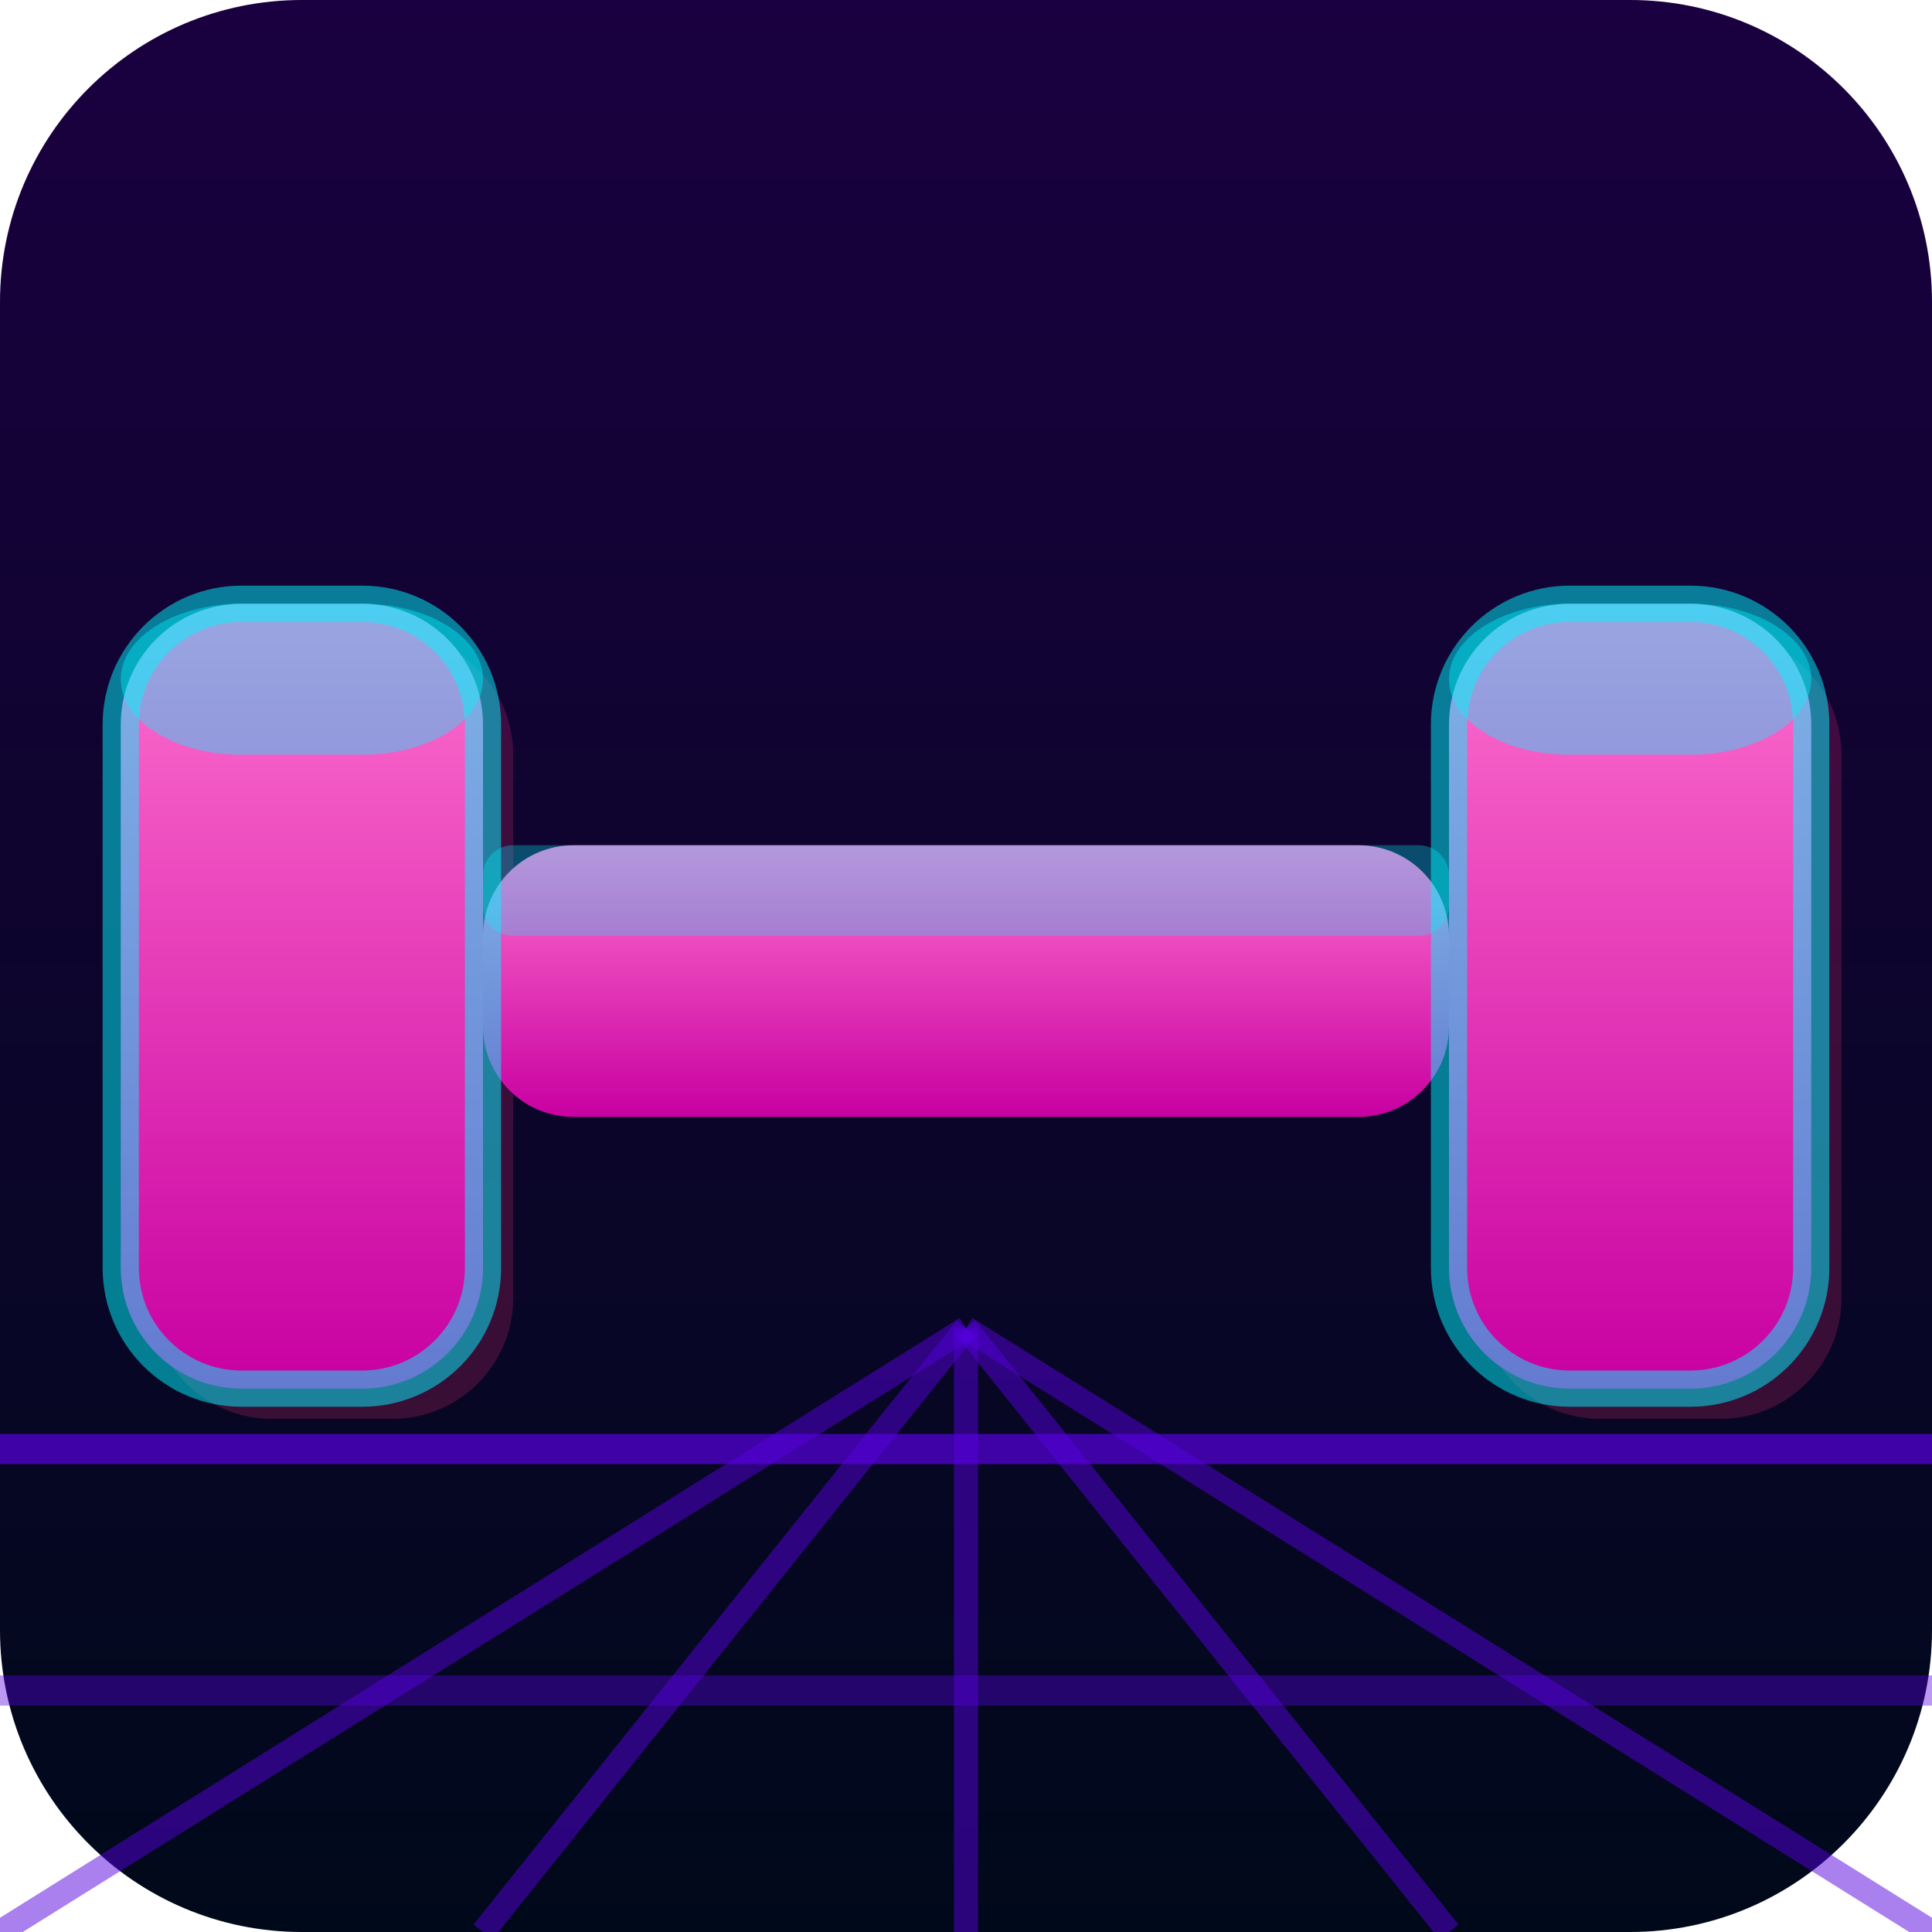
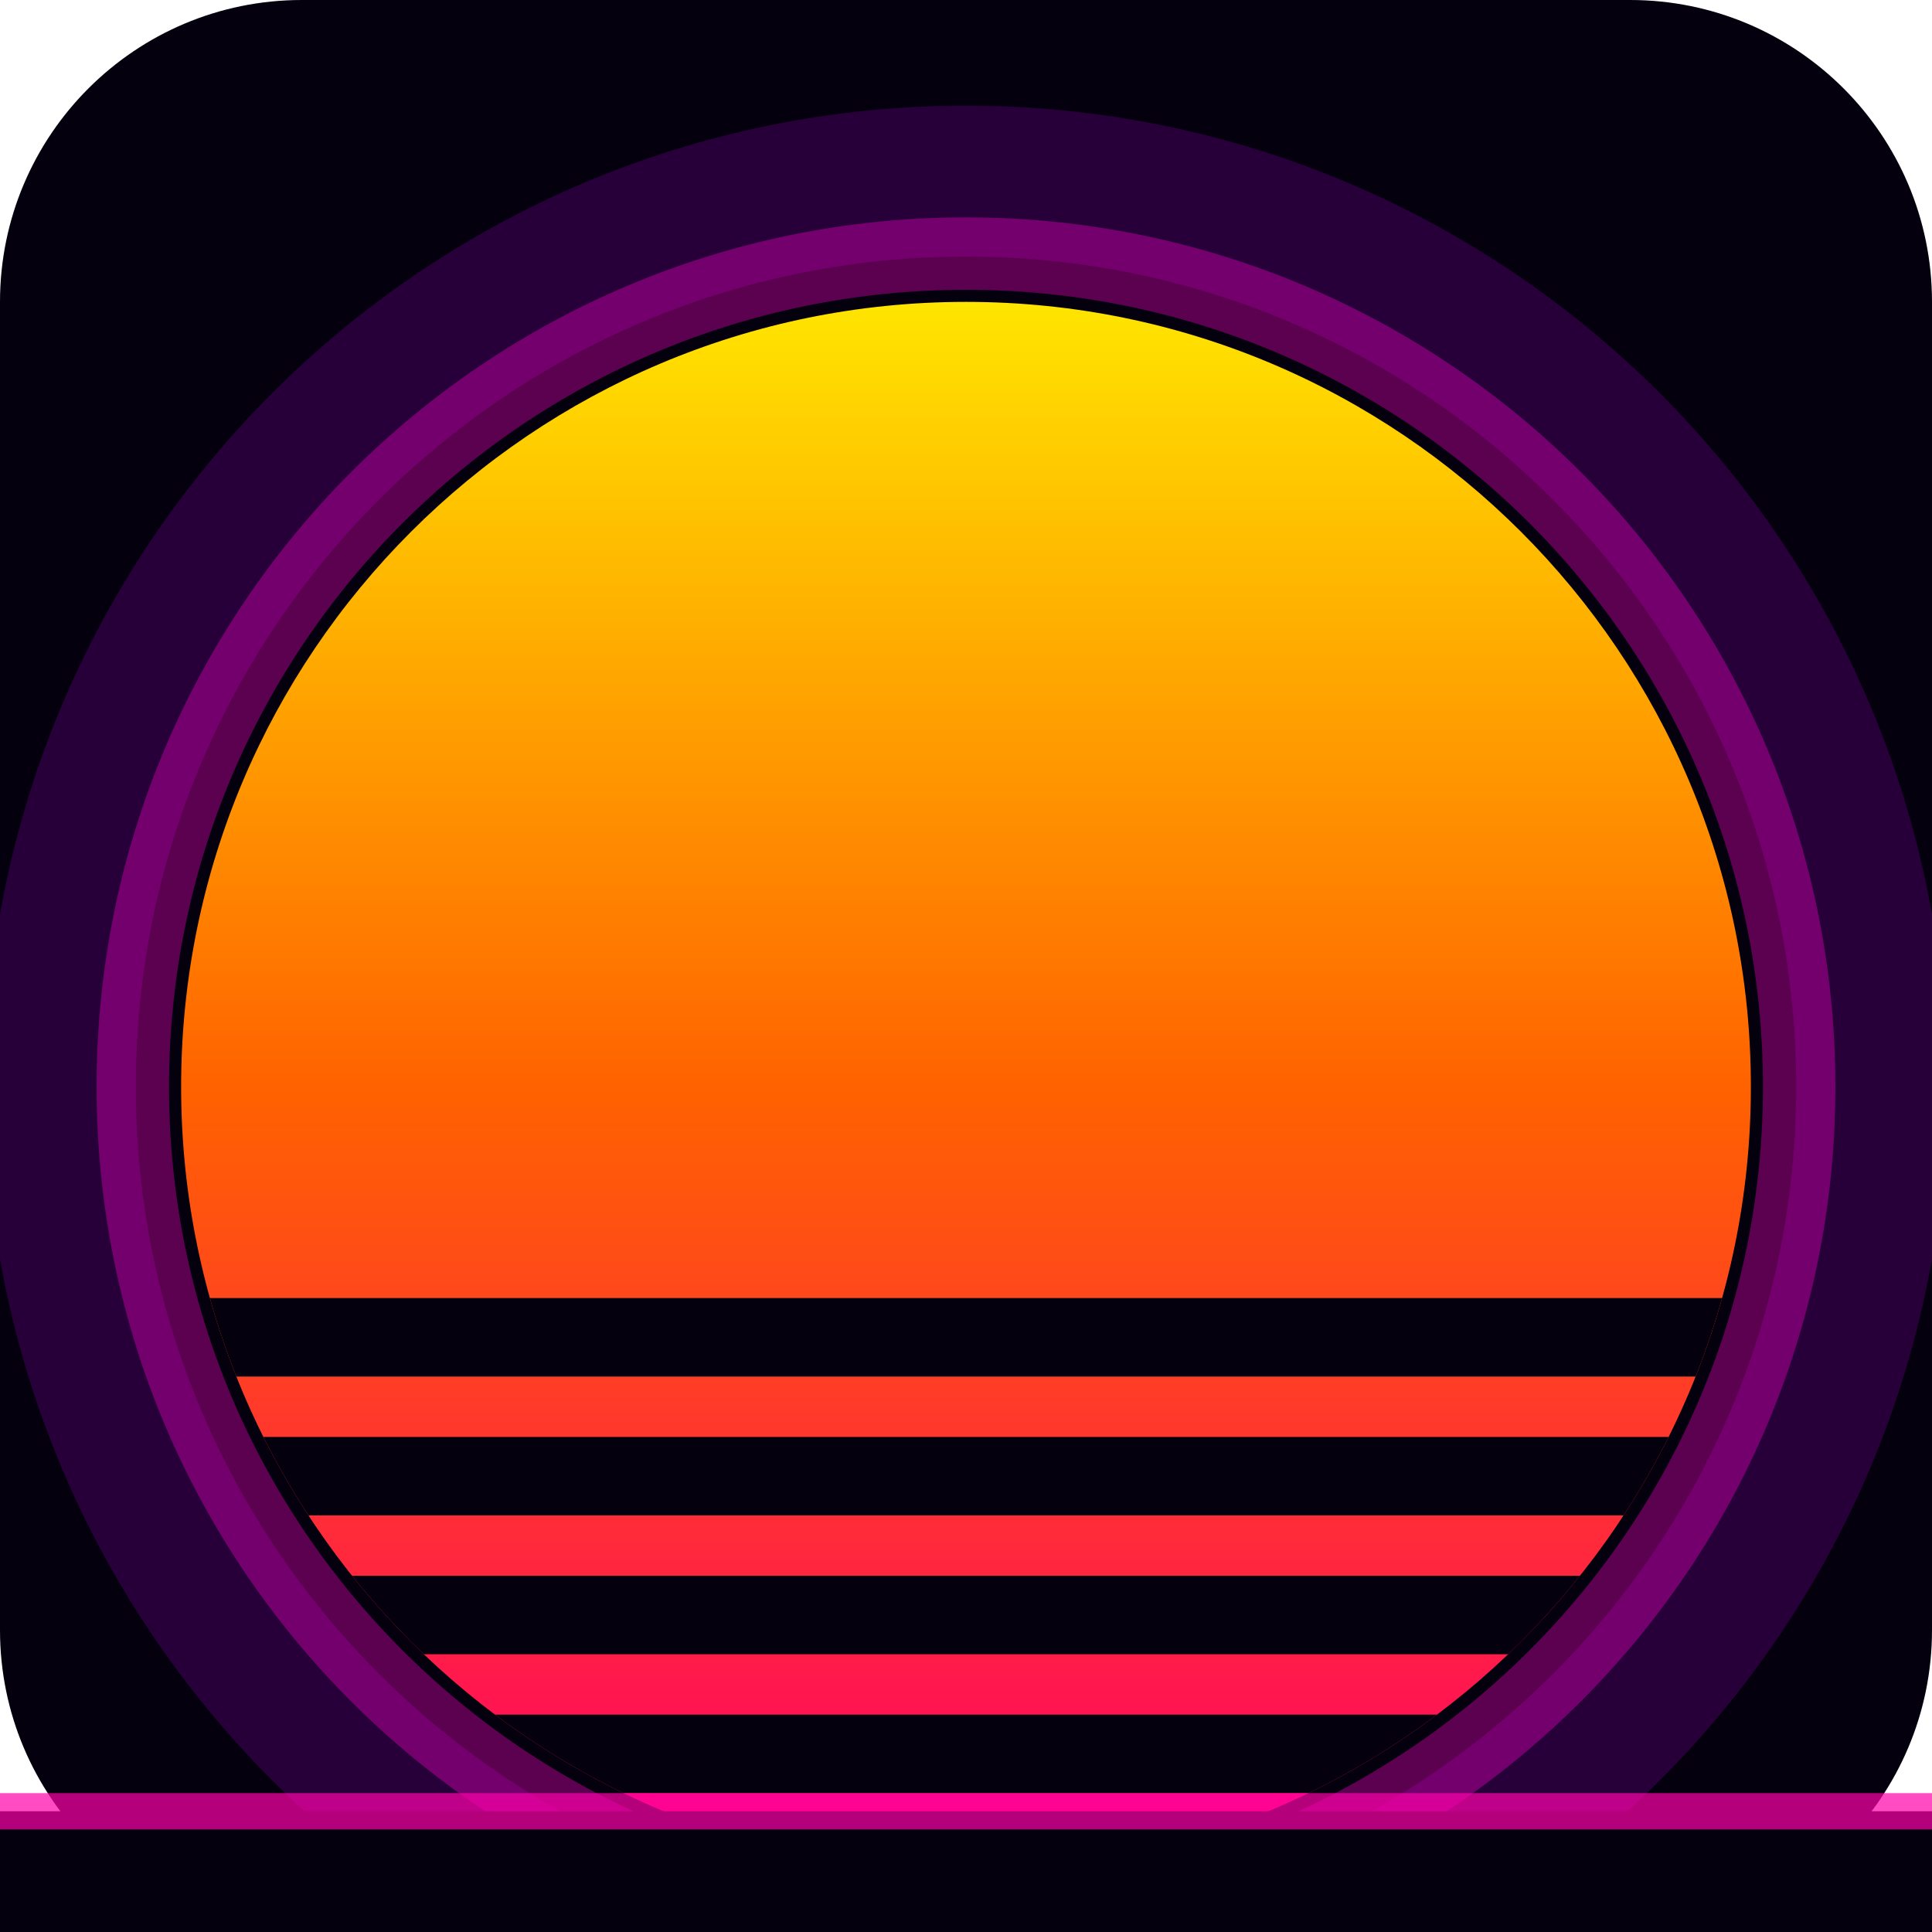
<svg xmlns="http://www.w3.org/2000/svg" viewBox="0 0 32 32">
  <defs>
-     <linearGradient id="bg" x1="0" y1="0" x2="0" y2="1">
-       <stop offset="0%" stop-color="#1a0040" />
-       <stop offset="100%" stop-color="#00091a" />
+     <linearGradient id="sun" x1="0" y1="0" x2="0" y2="1">
+       <stop offset="0%" stop-color="#ffe600" />
+       <stop offset="50%" stop-color="#ff6200" />
+       <stop offset="100%" stop-color="#ff0066" />
    </linearGradient>
-     <linearGradient id="db" x1="0" y1="0" x2="0" y2="1">
-       <stop offset="0%" stop-color="#ff71ce" />
-       <stop offset="100%" stop-color="#c800a1" />
-     </linearGradient>
+     <clipPath id="sc">
+       <circle cx="16" cy="18" r="13" />
+     </clipPath>
  </defs>
-   <rect width="32" height="32" rx="5" fill="url(#bg)" />
-   <line x1="0" y1="24" x2="32" y2="24" stroke="#5500dd" stroke-width="0.5" opacity="0.7" />
-   <line x1="0" y1="28" x2="32" y2="28" stroke="#5500dd" stroke-width="0.5" opacity="0.4" />
-   <line x1="16" y1="22" x2="0" y2="32" stroke="#5500dd" stroke-width="0.4" opacity="0.5" />
-   <line x1="16" y1="22" x2="8" y2="32" stroke="#5500dd" stroke-width="0.4" opacity="0.5" />
-   <line x1="16" y1="22" x2="16" y2="32" stroke="#5500dd" stroke-width="0.4" opacity="0.5" />
-   <line x1="16" y1="22" x2="24" y2="32" stroke="#5500dd" stroke-width="0.4" opacity="0.5" />
-   <line x1="16" y1="22" x2="32" y2="32" stroke="#5500dd" stroke-width="0.4" opacity="0.5" />
-   <rect x="2" y="10" width="6" height="13" rx="2" fill="#ff2d78" opacity="0.2" transform="translate(0.5,0.5)" />
-   <rect x="24" y="10" width="6" height="13" rx="2" fill="#ff2d78" opacity="0.2" transform="translate(0.5,0.5)" />
-   <rect x="2" y="10" width="6" height="13" rx="2" fill="url(#db)" />
-   <rect x="8" y="14" width="16" height="4.5" rx="1.5" fill="url(#db)" />
-   <rect x="24" y="10" width="6" height="13" rx="2" fill="url(#db)" />
-   <rect x="2" y="10" width="6" height="2.5" rx="2" fill="#00f5ff" opacity="0.4" />
-   <rect x="24" y="10" width="6" height="2.5" rx="2" fill="#00f5ff" opacity="0.4" />
-   <rect x="8" y="14" width="16" height="1.5" rx="0.5" fill="#00f5ff" opacity="0.3" />
-   <rect x="2" y="10" width="6" height="13" rx="2" fill="none" stroke="#00f5ff" stroke-width="0.6" opacity="0.5" />
-   <rect x="24" y="10" width="6" height="13" rx="2" fill="none" stroke="#00f5ff" stroke-width="0.6" opacity="0.5" />
+   <rect width="32" height="32" rx="5" fill="#04000e" />
+   <circle cx="16" cy="18" r="15" fill="none" stroke="#cc00ff" stroke-width="2.5" opacity="0.18" />
+   <circle cx="16" cy="18" r="13.8" fill="none" stroke="#ff00cc" stroke-width="1.2" opacity="0.35" />
+   <circle cx="16" cy="18" r="13" fill="url(#sun)" />
+   <rect x="0" y="21.5" width="32" height="1.3" fill="#04000e" clip-path="url(#sc)" />
+   <rect x="0" y="23.8" width="32" height="1.3" fill="#04000e" clip-path="url(#sc)" />
+   <rect x="0" y="26.1" width="32" height="1.3" fill="#04000e" clip-path="url(#sc)" />
+   <rect x="0" y="28.4" width="32" height="1.3" fill="#04000e" clip-path="url(#sc)" />
+   <rect x="0" y="30" width="32" height="2" fill="#04000e" />
+   <line x1="0" y1="30" x2="32" y2="30" stroke="#ff00aa" stroke-width="0.6" opacity="0.7" />
</svg>
